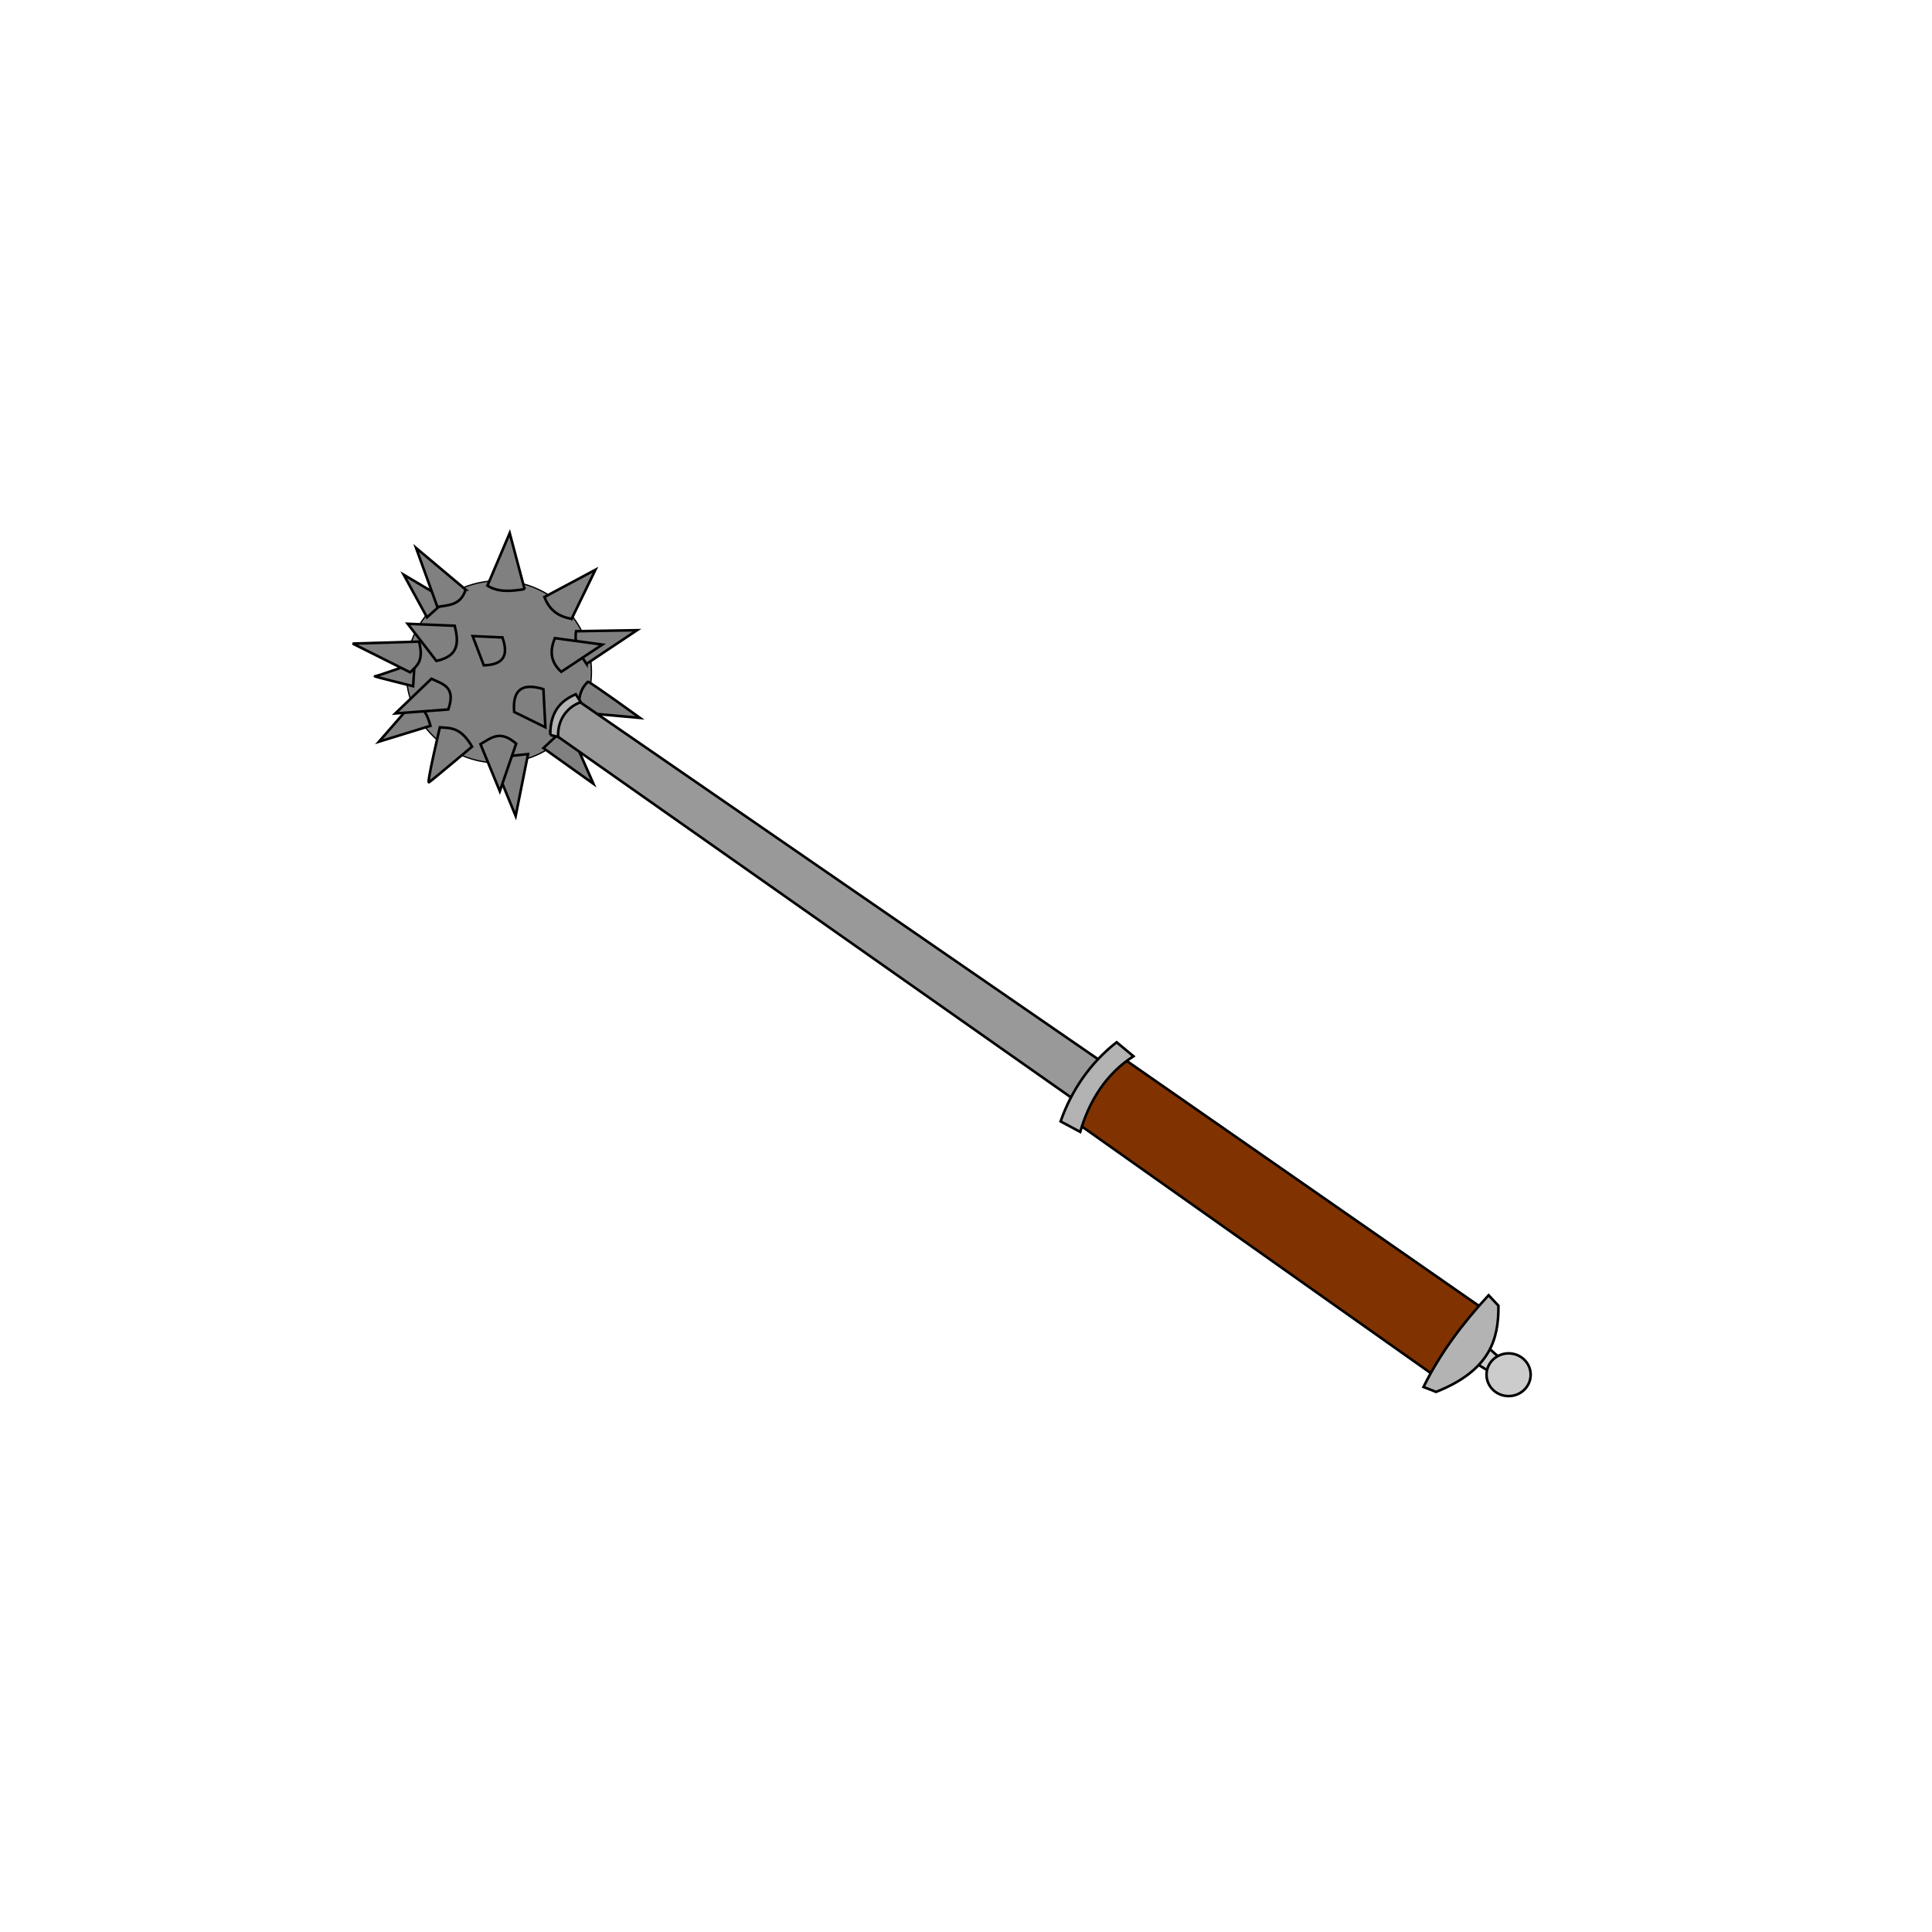
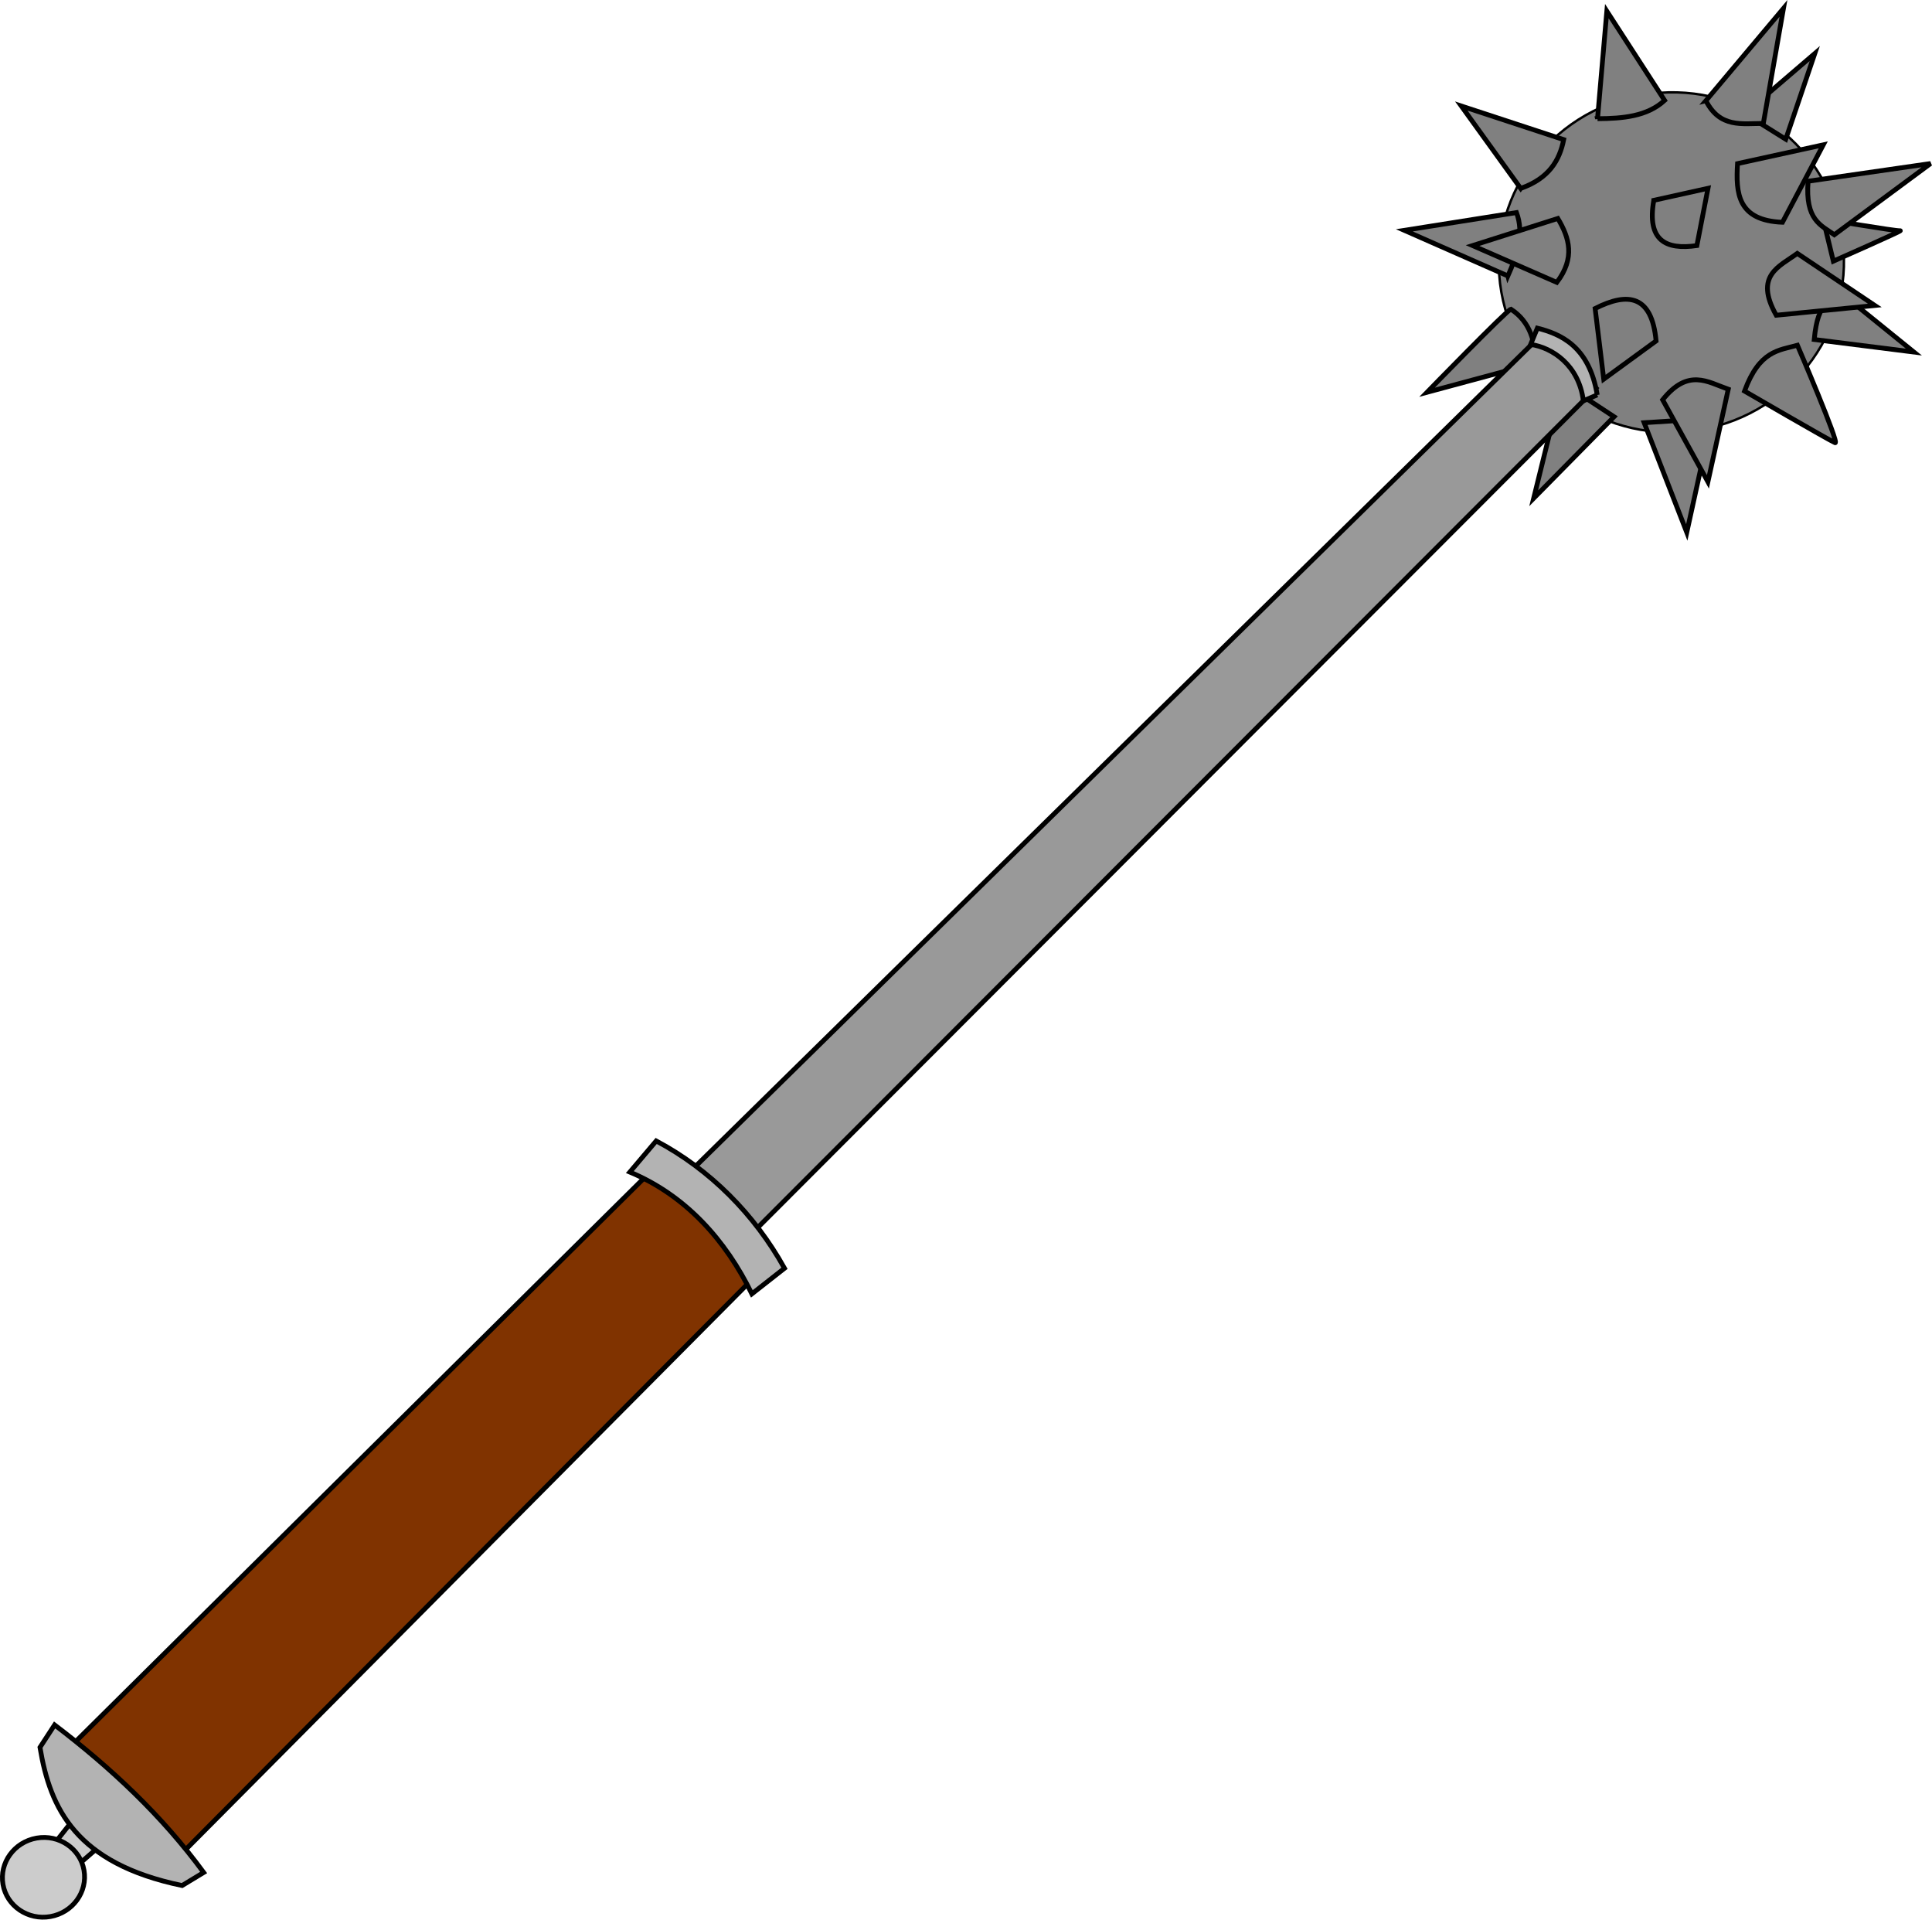
- <svg xmlns="http://www.w3.org/2000/svg" id="svg2" viewBox="0 0 300 300" version="1.1" width="300" height="300">
-   <defs id="defs25">
-     <marker orient="auto" refY="0.0" refX="0.0" id="marker4429" style="overflow:visible">
-       <path id="path4431" d="M 0.0,0.0 L 5.0,-5.0 L -12.5,0.0 L 5.0,5.0 L 0.0,0.0 z " style="fill-rule:evenodd;stroke:#000000;stroke-width:1pt;stroke-opacity:1;fill:#000000;fill-opacity:1" transform="scale(0.8) translate(12.5,0)" />
-     </marker>
-     <marker orient="auto" refY="0.0" refX="0.0" id="Arrow1Lstart" style="overflow:visible">
-       <path id="path4159" d="M 0.0,0.0 L 5.0,-5.0 L -12.5,0.0 L 5.0,5.0 L 0.0,0.0 z " style="fill-rule:evenodd;stroke:#000000;stroke-width:1pt;stroke-opacity:1;fill:#000000;fill-opacity:1" transform="scale(0.8) translate(12.5,0)" />
-     </marker>
-   </defs>
-   <g id="layer1" transform="translate(0,-752.4)">
-     <g id="g3793">
-       <g id="g3786" transform="translate(4.307399,-3.076714)">
-         <ellipse style="opacity:1;fill:#808080;fill-opacity:1;fill-rule:nonzero;stroke:#000000;stroke-width:0.2;stroke-linecap:butt;stroke-linejoin:miter;stroke-miterlimit:4;stroke-dasharray:none;stroke-opacity:1" id="path4151" cx="73.149" cy="859.798" rx="14.384" ry="14.153" />
-         <path style="fill:#808080;fill-rule:evenodd;stroke:#000000;stroke-width:0.4;stroke-linecap:butt;stroke-linejoin:miter;stroke-opacity:1;stroke-miterlimit:4;stroke-dasharray:none" d="m 80.071,871.643 7.769,5.538 -4,-9.076 z" id="path4555" />
-         <path style="fill:#808080;fill-rule:evenodd;stroke:#000000;stroke-width:0.4;stroke-linecap:butt;stroke-linejoin:miter;stroke-opacity:1;stroke-miterlimit:4;stroke-dasharray:none" d="m 77.687,872.566 -1.923,9.615 -3.692,-8.999 z" id="path4553" />
-         <path style="fill:#808080;fill-rule:evenodd;stroke:#000000;stroke-width:0.4;stroke-linecap:butt;stroke-linejoin:miter;stroke-opacity:1;stroke-miterlimit:4;stroke-dasharray:none" d="m 61.996,851.337 -3.615,-6.615 6.615,3.923 z" id="path4567" />
-         <path style="fill:#808080;fill-rule:evenodd;stroke:#000000;stroke-width:0.4;stroke-linecap:butt;stroke-linejoin:miter;stroke-miterlimit:4;stroke-dasharray:none;stroke-opacity:1" d="m 53.919,860.49 c 0.308,0 6.153,-2.077 6.153,-2.077 l -0.231,3.615 c 0,0 -6.23,-1.538 -5.923,-1.538 z" id="path4547" />
-         <g id="g3781" style="stroke:#000000;fill:#808080" />
-         <path style="fill:#808080;fill-rule:evenodd;stroke:#000000;stroke-width:0.4;stroke-linecap:butt;stroke-linejoin:miter;stroke-miterlimit:4;stroke-dasharray:none;stroke-opacity:1" d="m 54.535,870.643 5.23,-6 c 0.923,1.013 1.846,0.161 2.769,3.538 z" id="path4545" />
-         <path style="fill:#808080;fill-rule:evenodd;stroke:#000000;stroke-width:0.4;stroke-linecap:butt;stroke-linejoin:miter;stroke-miterlimit:4;stroke-dasharray:none;stroke-opacity:1" d="m 65.303,865.644 c 1.259,-3.578 -0.927,-3.941 -2.615,-4.769 l -5.615,5.384 z" id="path4539" />
-         <path style="fill:#808080;fill-rule:evenodd;stroke:#000000;stroke-width:0.4;stroke-linecap:butt;stroke-linejoin:miter;stroke-miterlimit:4;stroke-dasharray:none;stroke-opacity:1" d="m 70.303,871.028 c 1.578,-0.882 2.979,-2.333 5.538,-0.077 l -2.538,7.384 z" id="path4541" />
-         <path style="fill:#808080;fill-rule:evenodd;stroke:#000000;stroke-width:0.4;stroke-linecap:butt;stroke-linejoin:miter;stroke-miterlimit:4;stroke-dasharray:none;stroke-opacity:1" d="m 63.996,868.413 c 0,0 -2.077,8.769 -1.692,8.538 0.385,-0.231 6.692,-5.538 6.692,-5.538 -1.807,-3.11 -3.39,-2.847 -5,-3 z" id="path4543" />
-         <path style="fill:#808080;fill-rule:evenodd;stroke:#000000;stroke-width:0.4;stroke-linecap:butt;stroke-linejoin:miter;stroke-miterlimit:4;stroke-dasharray:none;stroke-opacity:1" d="m 50.458,855.413 10.307,-0.308 c 0.809,3.143 -0.422,3.791 -1.385,4.769 z" id="path4549" />
-         <path style="fill:#808080;fill-rule:evenodd;stroke:#000000;stroke-width:0.4;stroke-linecap:butt;stroke-linejoin:miter;stroke-miterlimit:4;stroke-dasharray:none;stroke-opacity:1" d="m 63.457,858.106 c 3.662,-0.787 3.418,-3.061 2.846,-5.461 l -7.307,-0.308 z" id="path4551" />
-         <path style="fill:#808080;fill-rule:evenodd;stroke:#000000;stroke-width:0.4;stroke-linecap:butt;stroke-linejoin:miter;stroke-miterlimit:4;stroke-dasharray:none;stroke-opacity:1" d="m 86.994,861.336 c 0.308,0 8.076,5.615 8.076,5.615 l -9.384,-0.846 c -0.194,-1.747 -0.122,-3.428 1.308,-4.769 z" id="path4557" />
-         <path style="fill:#808080;fill-rule:evenodd;stroke:#000000;stroke-width:0.4;stroke-linecap:butt;stroke-linejoin:miter;stroke-miterlimit:4;stroke-dasharray:none;stroke-opacity:1" d="m 86.763,858.567 7.846,-5.23 -9.461,0.154 c -0.339,1.817 0.535,3.462 1.615,5.077 z" id="path4559" />
-         <path style="fill:#808080;fill-rule:evenodd;stroke:#000000;stroke-width:0.4;stroke-linecap:butt;stroke-linejoin:miter;stroke-miterlimit:4;stroke-dasharray:none;stroke-opacity:1" d="m 81.841,854.567 c -0.669,1.743 -0.883,3.487 1,5.23 l 6.384,-4.23 z" id="path4535" />
-         <path style="fill:#808080;fill-rule:evenodd;stroke:#000000;stroke-width:0.4;stroke-linecap:butt;stroke-linejoin:miter;stroke-miterlimit:4;stroke-dasharray:none;stroke-opacity:1" d="m 84.456,851.568 3.692,-7.615 -7.923,4.23 c 0.642,1.64 1.753,2.968 4.23,3.384 z" id="path4561" />
-         <path style="fill:#808080;fill-rule:evenodd;stroke:#000000;stroke-width:0.4;stroke-linecap:butt;stroke-linejoin:miter;stroke-miterlimit:4;stroke-dasharray:none;stroke-opacity:1" d="m 77.149,846.952 -2.308,-8.692 -3.461,8.153 c 1.669,1.068 3.695,0.886 5.769,0.538 z" id="path4563" />
-         <path style="fill:#808080;fill-rule:evenodd;stroke:#000000;stroke-width:0.4;stroke-linecap:butt;stroke-linejoin:miter;stroke-miterlimit:4;stroke-dasharray:none;stroke-opacity:1" d="m 67.995,847.029 -7.692,-6.461 3.307,9.153 c 1.732,-0.302 3.634,-0.23 4.384,-2.692 z" id="path4565" />
-         <path style="fill:#808080;fill-rule:evenodd;stroke:#000000;stroke-width:0.4;stroke-linecap:butt;stroke-linejoin:miter;stroke-miterlimit:4;stroke-dasharray:none;stroke-opacity:1" d="m 73.703,854.457 -4.622,-0.208 1.736,4.541 c 2.634,-0.08 4.041,-1.142 2.886,-4.332 z" id="path4605" />
-         <path style="fill:#999999;fill-rule:evenodd;stroke:#000000;stroke-width:0.4;stroke-linecap:butt;stroke-linejoin:miter;stroke-miterlimit:4;stroke-dasharray:none;stroke-opacity:1" d="m 81.138,869.031 3.535,-5.276 98.553,67.932 -5.548,5.221 z" id="path4609" />
-         <path style="fill:#808080;fill-rule:evenodd;stroke:#000000;stroke-width:0.4;stroke-linecap:butt;stroke-linejoin:miter;stroke-miterlimit:4;stroke-dasharray:none;stroke-opacity:1" d="m 80.071,862.49 c -2.966,-0.909 -4.846,-0.258 -4.538,3.538 l 4.846,2.384 z" id="path4537" />
-         <path style="fill:#b3b3b3;fill-rule:evenodd;stroke:#000000;stroke-width:0.4;stroke-linecap:butt;stroke-linejoin:miter;stroke-miterlimit:4;stroke-dasharray:none;stroke-opacity:1" d="m 81.141,869.611 1.22,0.289 c -0.14,-3.007 1.789,-4.821 3.52,-5.388 l -0.785,-1.238 c -1.749,0.779 -4.004,2.176 -3.955,6.338 z" id="path4607" />
-         <path style="fill:#803300;fill-rule:evenodd;stroke:#000000;stroke-width:0.4;stroke-linecap:butt;stroke-linejoin:miter;stroke-opacity:1;stroke-miterlimit:4;stroke-dasharray:none" d="m 169.629,919.504 56.456,39.269 -7.179,10.66 -56.782,-40.139 c 1.619,-4.853 4.453,-7.517 7.506,-9.79 z" id="path4613" />
-         <path style="fill:#b3b3b3;fill-rule:evenodd;stroke:#000000;stroke-width:0.4;stroke-linecap:butt;stroke-linejoin:miter;stroke-miterlimit:4;stroke-dasharray:none;stroke-opacity:1" d="m 171.696,919.491 -2.611,-2.176 c -4.015,3.126 -7.008,7.426 -8.702,12.292 l 3.046,1.632 c 1.367,-4.754 4.002,-9.023 8.267,-11.748 z" id="path4611" />
-         <path style="fill:#cccccc;fill-rule:evenodd;stroke:#000000;stroke-width:0.4;stroke-linecap:butt;stroke-linejoin:miter;stroke-opacity:1;stroke-miterlimit:4;stroke-dasharray:none" d="m 224.453,966.931 2.176,1.305 1.632,-2.176 -2.067,-1.849 z" id="path4617" />
-         <path style="fill:#b3b3b3;fill-rule:evenodd;stroke:#000000;stroke-width:0.4;stroke-linecap:butt;stroke-linejoin:miter;stroke-miterlimit:4;stroke-dasharray:none;stroke-opacity:1" d="m 216.73,970.847 c 2.585,-5.222 6.083,-9.897 10.116,-14.25 l 1.523,1.632 c 0.044,5.164 -1.269,10.036 -9.681,13.38 z" id="path4615" />
-         <ellipse style="opacity:1;fill:#cccccc;fill-opacity:1;fill-rule:nonzero;stroke:#000000;stroke-width:0.4;stroke-linecap:butt;stroke-linejoin:miter;stroke-miterlimit:4;stroke-dasharray:none;stroke-opacity:1" id="path4619" cx="229.947" cy="968.944" rx="3.427" ry="3.318" />
-       </g>
-     </g>
+ <svg xmlns="http://www.w3.org/2000/svg" id="svg2" viewBox="0 0 256 254.307" version="1.1" width="256" height="254.307">
+   <defs id="defs25" />
+   <g transform="matrix(-1.566488,0.274099,0.274099,1.566488,100.3849,-1332.159)" id="g3786">
+     <ellipse ry="14.153" rx="14.384" cy="859.798" cx="73.149" id="path4151" style="opacity:1;fill:#808080;fill-opacity:1;fill-rule:nonzero;stroke:#000000;stroke-width:0.2;stroke-linecap:butt;stroke-linejoin:miter;stroke-miterlimit:4;stroke-dasharray:none;stroke-opacity:1" />
+     <path id="path4555" d="m 80.071,871.643 7.769,5.538 -4,-9.076 z" style="fill:#808080;fill-rule:evenodd;stroke:#000000;stroke-width:0.4;stroke-linecap:butt;stroke-linejoin:miter;stroke-miterlimit:4;stroke-dasharray:none;stroke-opacity:1" />
+     <path id="path4553" d="m 77.687,872.566 -1.923,9.615 -3.692,-8.999 z" style="fill:#808080;fill-rule:evenodd;stroke:#000000;stroke-width:0.4;stroke-linecap:butt;stroke-linejoin:miter;stroke-miterlimit:4;stroke-dasharray:none;stroke-opacity:1" />
+     <path id="path4567" d="m 61.996,851.337 -3.615,-6.615 6.615,3.923 z" style="fill:#808080;fill-rule:evenodd;stroke:#000000;stroke-width:0.4;stroke-linecap:butt;stroke-linejoin:miter;stroke-miterlimit:4;stroke-dasharray:none;stroke-opacity:1" />
+     <path id="path4547" d="m 53.919,860.49 c 0.308,0 6.153,-2.077 6.153,-2.077 l -0.231,3.615 c 0,0 -6.23,-1.538 -5.923,-1.538 z" style="fill:#808080;fill-rule:evenodd;stroke:#000000;stroke-width:0.4;stroke-linecap:butt;stroke-linejoin:miter;stroke-miterlimit:4;stroke-dasharray:none;stroke-opacity:1" />
+     <g style="fill:#808080;stroke:#000000" id="g3781" />
+     <path id="path4545" d="m 54.535,870.643 5.23,-6 c 0.923,1.013 1.846,0.161 2.769,3.538 z" style="fill:#808080;fill-rule:evenodd;stroke:#000000;stroke-width:0.4;stroke-linecap:butt;stroke-linejoin:miter;stroke-miterlimit:4;stroke-dasharray:none;stroke-opacity:1" />
+     <path id="path4539" d="m 65.303,865.644 c 1.259,-3.578 -0.927,-3.941 -2.615,-4.769 l -5.615,5.384 z" style="fill:#808080;fill-rule:evenodd;stroke:#000000;stroke-width:0.4;stroke-linecap:butt;stroke-linejoin:miter;stroke-miterlimit:4;stroke-dasharray:none;stroke-opacity:1" />
+     <path id="path4541" d="m 70.303,871.028 c 1.578,-0.882 2.979,-2.333 5.538,-0.077 l -2.538,7.384 z" style="fill:#808080;fill-rule:evenodd;stroke:#000000;stroke-width:0.4;stroke-linecap:butt;stroke-linejoin:miter;stroke-miterlimit:4;stroke-dasharray:none;stroke-opacity:1" />
+     <path id="path4543" d="m 63.996,868.413 c 0,0 -2.077,8.769 -1.692,8.538 0.385,-0.231 6.692,-5.538 6.692,-5.538 -1.807,-3.11 -3.39,-2.847 -5,-3 z" style="fill:#808080;fill-rule:evenodd;stroke:#000000;stroke-width:0.4;stroke-linecap:butt;stroke-linejoin:miter;stroke-miterlimit:4;stroke-dasharray:none;stroke-opacity:1" />
+     <path id="path4549" d="m 50.458,855.413 10.307,-0.308 c 0.809,3.143 -0.422,3.791 -1.385,4.769 z" style="fill:#808080;fill-rule:evenodd;stroke:#000000;stroke-width:0.4;stroke-linecap:butt;stroke-linejoin:miter;stroke-miterlimit:4;stroke-dasharray:none;stroke-opacity:1" />
+     <path id="path4551" d="m 63.457,858.106 c 3.662,-0.787 3.418,-3.061 2.846,-5.461 l -7.307,-0.308 z" style="fill:#808080;fill-rule:evenodd;stroke:#000000;stroke-width:0.4;stroke-linecap:butt;stroke-linejoin:miter;stroke-miterlimit:4;stroke-dasharray:none;stroke-opacity:1" />
+     <path id="path4557" d="m 86.994,861.336 c 0.308,0 8.076,5.615 8.076,5.615 l -9.384,-0.846 c -0.194,-1.747 -0.122,-3.428 1.308,-4.769 z" style="fill:#808080;fill-rule:evenodd;stroke:#000000;stroke-width:0.4;stroke-linecap:butt;stroke-linejoin:miter;stroke-miterlimit:4;stroke-dasharray:none;stroke-opacity:1" />
+     <path id="path4559" d="m 86.763,858.567 7.846,-5.23 -9.461,0.154 c -0.339,1.817 0.535,3.462 1.615,5.077 z" style="fill:#808080;fill-rule:evenodd;stroke:#000000;stroke-width:0.4;stroke-linecap:butt;stroke-linejoin:miter;stroke-miterlimit:4;stroke-dasharray:none;stroke-opacity:1" />
+     <path id="path4535" d="m 81.841,854.567 c -0.669,1.743 -0.883,3.487 1,5.23 l 6.384,-4.23 z" style="fill:#808080;fill-rule:evenodd;stroke:#000000;stroke-width:0.4;stroke-linecap:butt;stroke-linejoin:miter;stroke-miterlimit:4;stroke-dasharray:none;stroke-opacity:1" />
+     <path id="path4561" d="m 84.456,851.568 3.692,-7.615 -7.923,4.23 c 0.642,1.64 1.753,2.968 4.23,3.384 z" style="fill:#808080;fill-rule:evenodd;stroke:#000000;stroke-width:0.4;stroke-linecap:butt;stroke-linejoin:miter;stroke-miterlimit:4;stroke-dasharray:none;stroke-opacity:1" />
+     <path id="path4563" d="m 77.149,846.952 -2.308,-8.692 -3.461,8.153 c 1.669,1.068 3.695,0.886 5.769,0.538 z" style="fill:#808080;fill-rule:evenodd;stroke:#000000;stroke-width:0.4;stroke-linecap:butt;stroke-linejoin:miter;stroke-miterlimit:4;stroke-dasharray:none;stroke-opacity:1" />
+     <path id="path4565" d="m 67.995,847.029 -7.692,-6.461 3.307,9.153 c 1.732,-0.302 3.634,-0.23 4.384,-2.692 z" style="fill:#808080;fill-rule:evenodd;stroke:#000000;stroke-width:0.4;stroke-linecap:butt;stroke-linejoin:miter;stroke-miterlimit:4;stroke-dasharray:none;stroke-opacity:1" />
+     <path id="path4605" d="m 73.703,854.457 -4.622,-0.208 1.736,4.541 c 2.634,-0.08 4.041,-1.142 2.886,-4.332 z" style="fill:#808080;fill-rule:evenodd;stroke:#000000;stroke-width:0.4;stroke-linecap:butt;stroke-linejoin:miter;stroke-miterlimit:4;stroke-dasharray:none;stroke-opacity:1" />
+     <path id="path4609" d="m 81.138,869.031 3.535,-5.276 98.553,67.932 -5.548,5.221 z" style="fill:#999999;fill-rule:evenodd;stroke:#000000;stroke-width:0.4;stroke-linecap:butt;stroke-linejoin:miter;stroke-miterlimit:4;stroke-dasharray:none;stroke-opacity:1" />
+     <path id="path4537" d="m 80.071,862.49 c -2.966,-0.909 -4.846,-0.258 -4.538,3.538 l 4.846,2.384 z" style="fill:#808080;fill-rule:evenodd;stroke:#000000;stroke-width:0.4;stroke-linecap:butt;stroke-linejoin:miter;stroke-miterlimit:4;stroke-dasharray:none;stroke-opacity:1" />
+     <path id="path4607" d="m 81.141,869.611 1.22,0.289 c -0.14,-3.007 1.789,-4.821 3.52,-5.388 l -0.785,-1.238 c -1.749,0.779 -4.004,2.176 -3.955,6.338 z" style="fill:#b3b3b3;fill-rule:evenodd;stroke:#000000;stroke-width:0.4;stroke-linecap:butt;stroke-linejoin:miter;stroke-miterlimit:4;stroke-dasharray:none;stroke-opacity:1" />
+     <path id="path4613" d="m 169.629,919.504 56.456,39.269 -7.179,10.66 -56.782,-40.139 c 1.619,-4.853 4.453,-7.517 7.506,-9.79 z" style="fill:#803300;fill-rule:evenodd;stroke:#000000;stroke-width:0.4;stroke-linecap:butt;stroke-linejoin:miter;stroke-miterlimit:4;stroke-dasharray:none;stroke-opacity:1" />
+     <path id="path4611" d="m 171.696,919.491 -2.611,-2.176 c -4.015,3.126 -7.008,7.426 -8.702,12.292 l 3.046,1.632 c 1.367,-4.754 4.002,-9.023 8.267,-11.748 z" style="fill:#b3b3b3;fill-rule:evenodd;stroke:#000000;stroke-width:0.4;stroke-linecap:butt;stroke-linejoin:miter;stroke-miterlimit:4;stroke-dasharray:none;stroke-opacity:1" />
+     <path id="path4617" d="m 224.453,966.931 2.176,1.305 1.632,-2.176 -2.067,-1.849 z" style="fill:#cccccc;fill-rule:evenodd;stroke:#000000;stroke-width:0.4;stroke-linecap:butt;stroke-linejoin:miter;stroke-miterlimit:4;stroke-dasharray:none;stroke-opacity:1" />
+     <path id="path4615" d="m 216.73,970.847 c 2.585,-5.222 6.083,-9.897 10.116,-14.25 l 1.523,1.632 c 0.044,5.164 -1.269,10.036 -9.681,13.38 z" style="fill:#b3b3b3;fill-rule:evenodd;stroke:#000000;stroke-width:0.4;stroke-linecap:butt;stroke-linejoin:miter;stroke-miterlimit:4;stroke-dasharray:none;stroke-opacity:1" />
+     <ellipse ry="3.318" rx="3.427" cy="968.944" cx="229.947" id="path4619" style="opacity:1;fill:#cccccc;fill-opacity:1;fill-rule:nonzero;stroke:#000000;stroke-width:0.4;stroke-linecap:butt;stroke-linejoin:miter;stroke-miterlimit:4;stroke-dasharray:none;stroke-opacity:1" />
  </g>
</svg>
